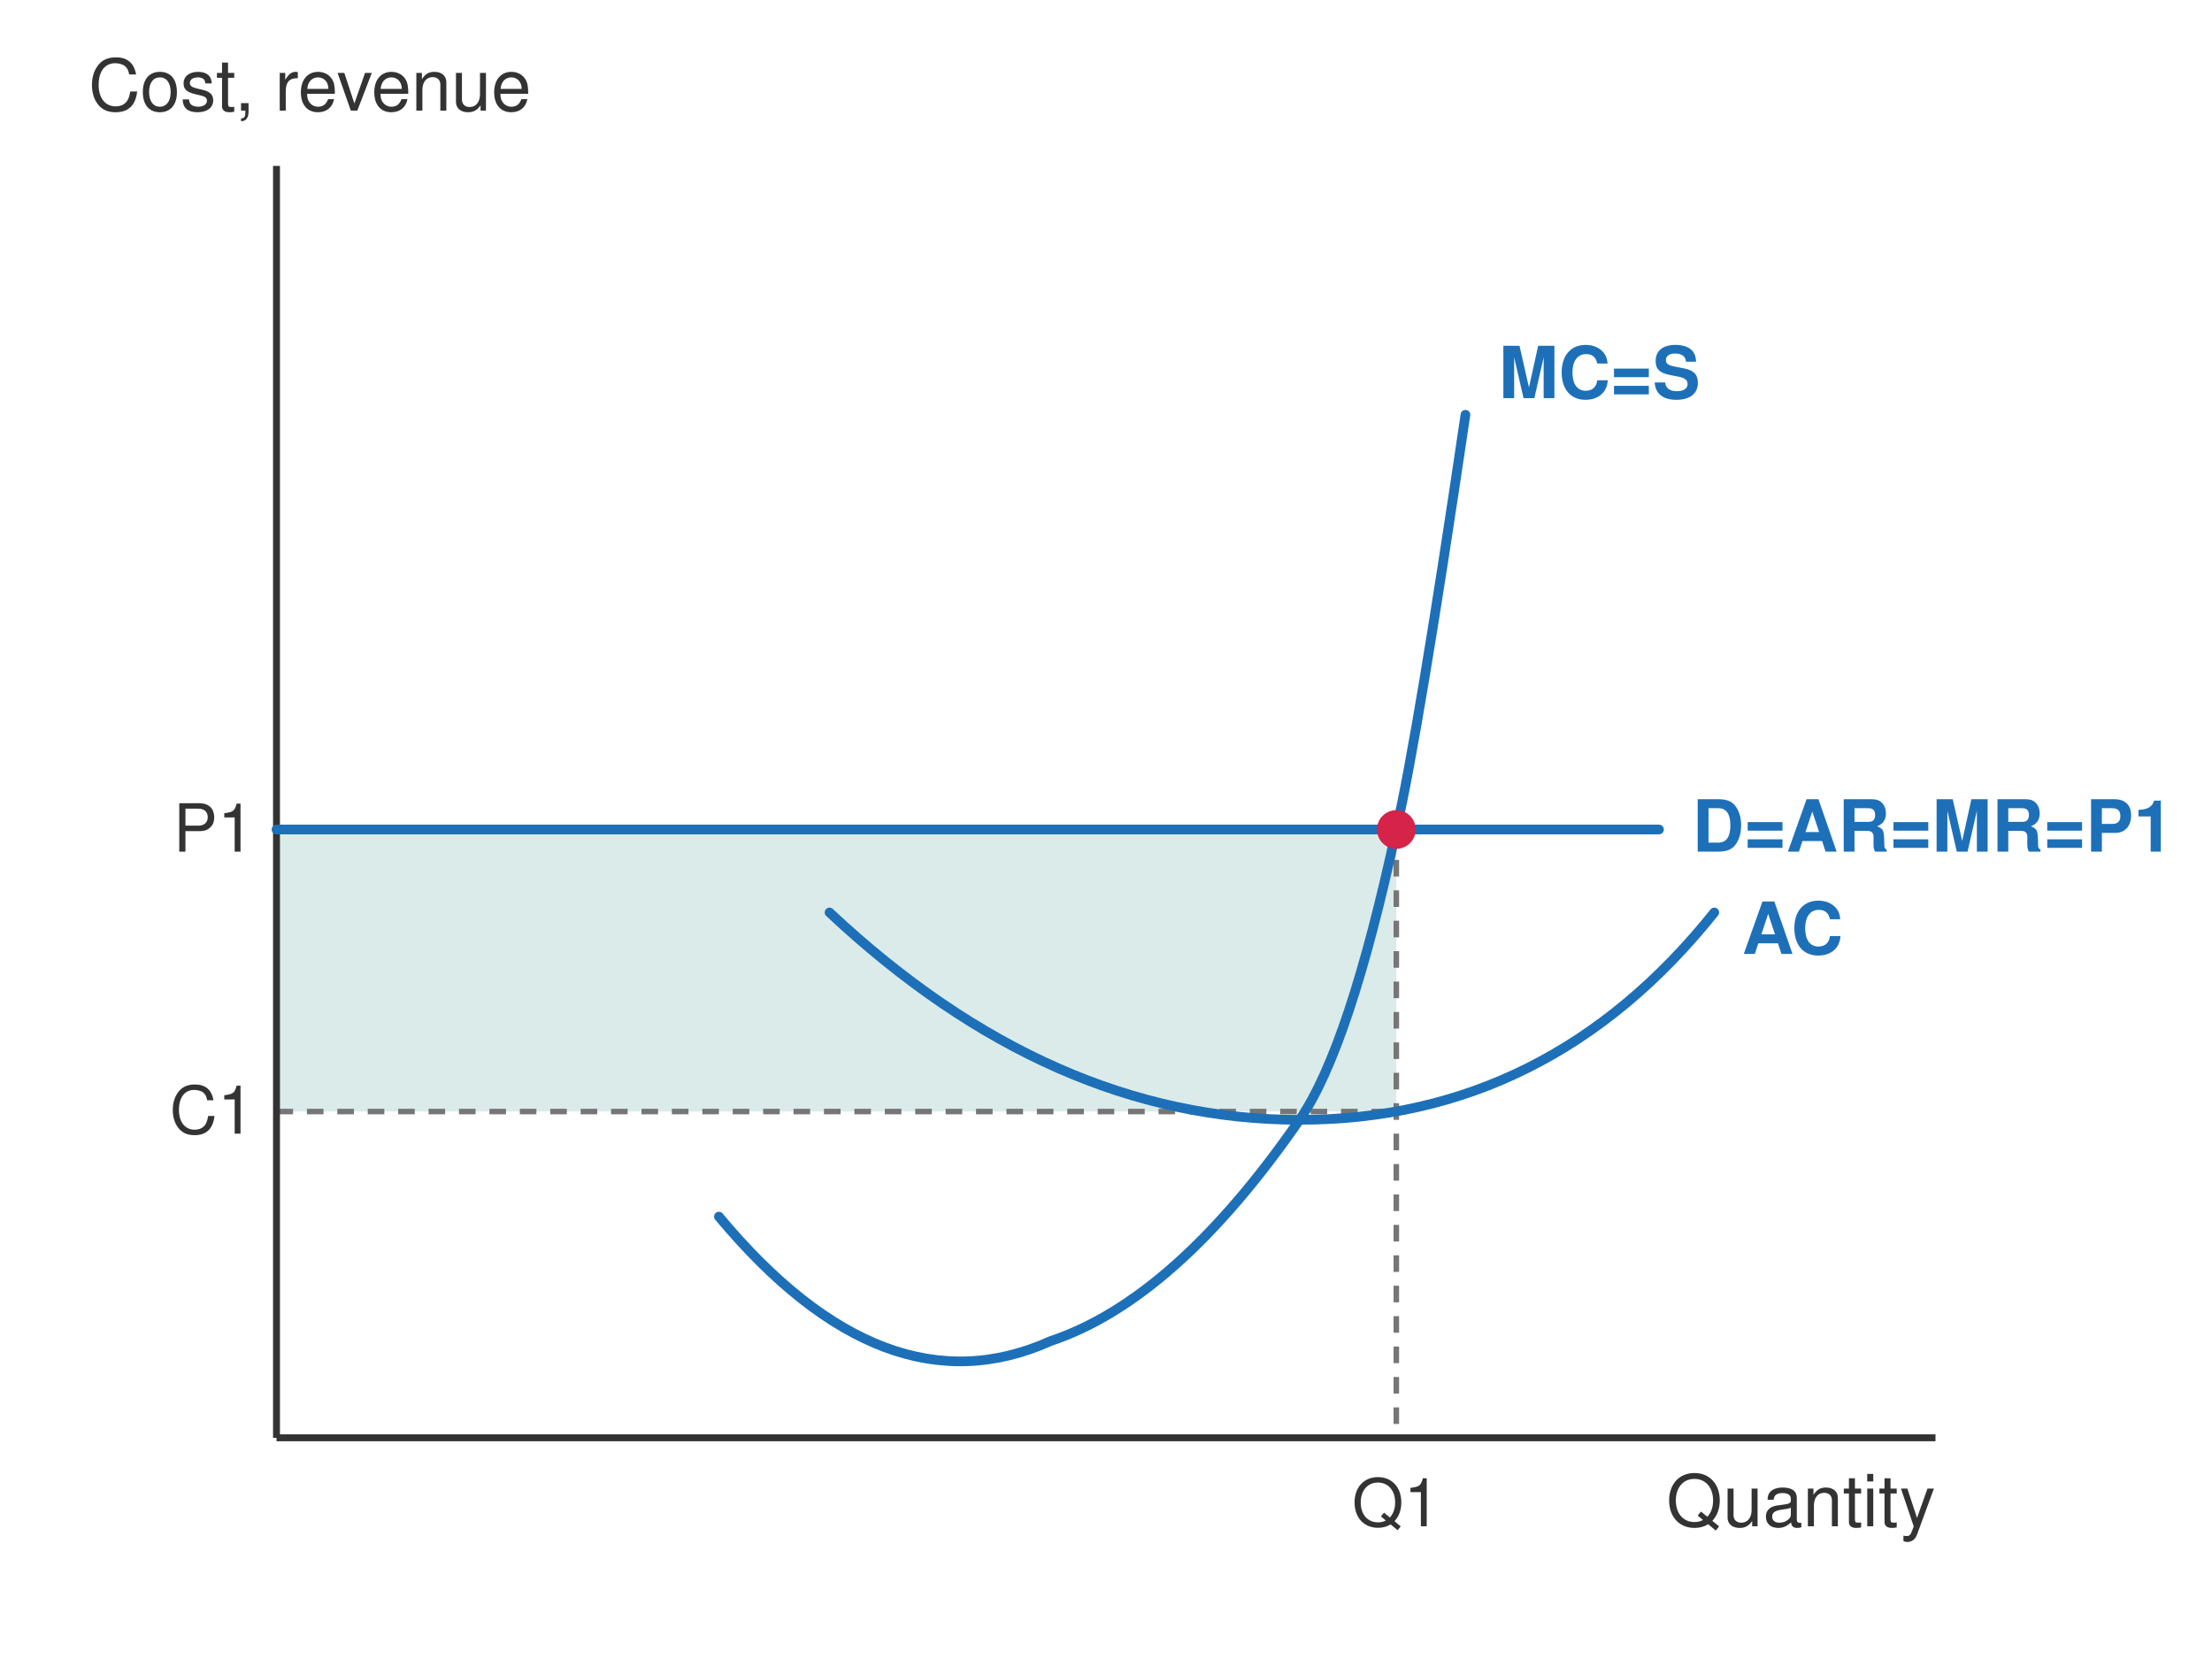
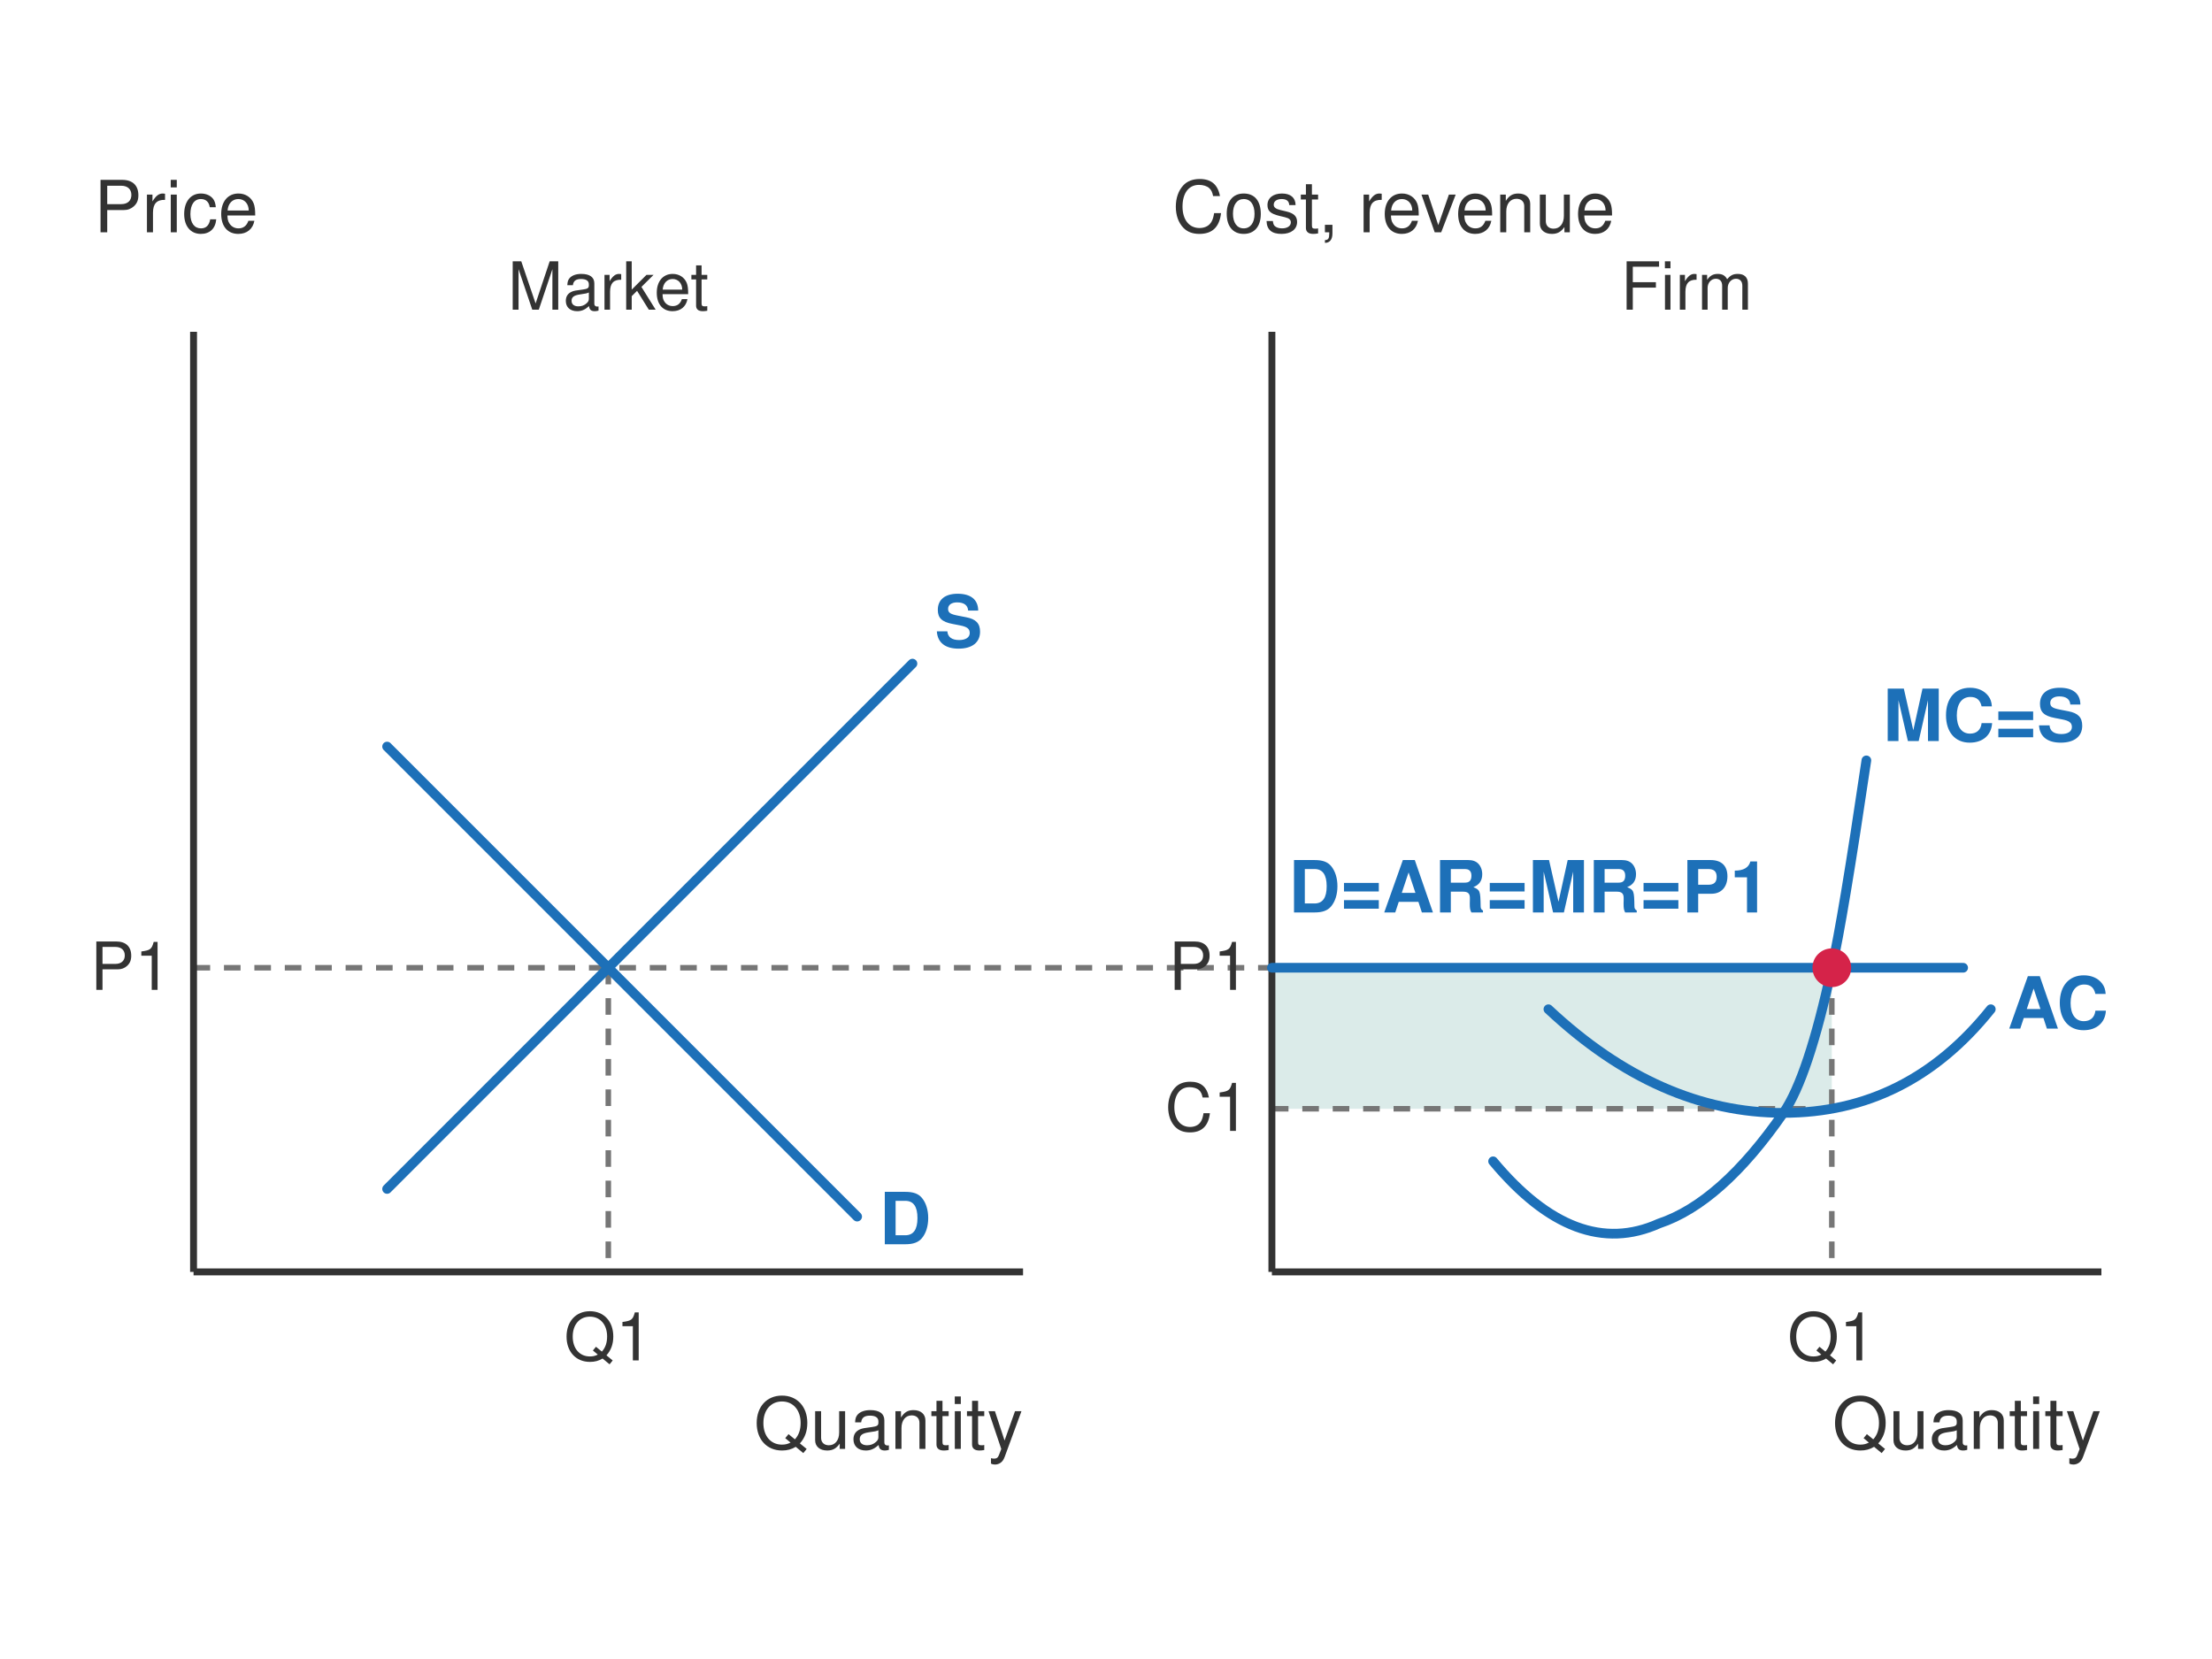
<svg xmlns="http://www.w3.org/2000/svg" viewBox="0 0 800 600" role="img" aria-labelledby="t d" font-family="Helvetica Neue, Helvetica, Arial, sans-serif">
-   <rect x="100" y="300" width="405" height="102" fill="#0f7b6c" fill-opacity="0.15" />
-   <line x1="100" y1="402" x2="505" y2="402" stroke="#767676" stroke-width="2" stroke-dasharray="6 5" />
-   <line x1="505" y1="300" x2="505" y2="520" stroke="#767676" stroke-width="2" stroke-dasharray="6 5" />
-   <line x1="100" y1="60" x2="100" y2="520" stroke="#333333" stroke-width="2.5" />
-   <line x1="100" y1="520" x2="700" y2="520" stroke="#333333" stroke-width="2.5" />
-   <text x="32" y="40" font-size="26" fill="#333333">Cost, revenue</text>
-   <text x="700" y="552" font-size="26" fill="#333333" text-anchor="end">Quantity</text>
-   <line x1="100" y1="300" x2="600" y2="300" stroke="#1d70b8" stroke-width="3.5" stroke-linecap="round" />
-   <path d="M 260,440 Q 320,512 380,485 Q 425,470 470,405 Q 488,379 505,300 Q 513,265 530,150" fill="none" stroke="#1d70b8" stroke-width="3.5" stroke-linecap="round" />
-   <path d="M 300,330 Q 380,405 470,405 Q 560,405 620,330" fill="none" stroke="#1d70b8" stroke-width="3.5" stroke-linecap="round" />
-   <circle cx="505" cy="300" r="7" fill="#d52349" />
-   <text x="542" y="144" font-size="26" font-weight="700" fill="#1d70b8">MC=S</text>
-   <text x="630" y="345" font-size="26" font-weight="700" fill="#1d70b8">AC</text>
-   <text x="612" y="308" font-size="26" font-weight="700" fill="#1d70b8">D=AR=MR=P1</text>
-   <text x="92" y="308" font-size="24" fill="#333333" text-anchor="end">P1</text>
-   <text x="92" y="410" font-size="24" fill="#333333" text-anchor="end">C1</text>
-   <text x="505" y="552" font-size="24" fill="#333333" text-anchor="middle">Q1</text>
+   <rect x="460" y="350" width="202.5" height="51" fill="#0f7b6c" fill-opacity="0.15" />
+   <line x1="70" y1="350" x2="460" y2="350" stroke="#767676" stroke-width="2" stroke-dasharray="6 5" />
+   <line x1="220" y1="350" x2="220" y2="460" stroke="#767676" stroke-width="2" stroke-dasharray="6 5" />
+   <line x1="460" y1="401" x2="662.5" y2="401" stroke="#767676" stroke-width="2" stroke-dasharray="6 5" />
+   <line x1="662.5" y1="350" x2="662.5" y2="460" stroke="#767676" stroke-width="2" stroke-dasharray="6 5" />
+   <line x1="70" y1="120" x2="70" y2="460" stroke="#333333" stroke-width="2.5" />
+   <line x1="70" y1="460" x2="370" y2="460" stroke="#333333" stroke-width="2.5" />
+   <text x="34" y="84" font-size="26" fill="#333333">Price</text>
+   <text x="370" y="524" font-size="26" fill="#333333" text-anchor="end">Quantity</text>
+   <line x1="460" y1="120" x2="460" y2="460" stroke="#333333" stroke-width="2.5" />
+   <line x1="460" y1="460" x2="760" y2="460" stroke="#333333" stroke-width="2.5" />
+   <text x="424" y="84" font-size="26" fill="#333333">Cost, revenue</text>
+   <text x="760" y="524" font-size="26" fill="#333333" text-anchor="end">Quantity</text>
+   <text x="220" y="112" font-size="24" fill="#333333" text-anchor="middle">Market</text>
+   <text x="610" y="112" font-size="24" fill="#333333" text-anchor="middle">Firm</text>
+   <line x1="140" y1="430" x2="330" y2="240" stroke="#1d70b8" stroke-width="3.5" stroke-linecap="round" />
+   <line x1="140" y1="270" x2="310" y2="440" stroke="#1d70b8" stroke-width="3.5" stroke-linecap="round" />
+   <line x1="460" y1="350" x2="710" y2="350" stroke="#1d70b8" stroke-width="3.5" stroke-linecap="round" />
+   <path d="M 540,420 Q 570,456 600,442.5 Q 622.5,435 645,402.5 Q 654,389.5 662.5,350 Q 666.5,332.5 675,275" fill="none" stroke="#1d70b8" stroke-width="3.5" stroke-linecap="round" />
+   <path d="M 560,365 Q 600,402.5 645,402.5 Q 690,402.5 720,365" fill="none" stroke="#1d70b8" stroke-width="3.5" stroke-linecap="round" />
+   <circle cx="662.5" cy="350" r="7" fill="#d52349" />
+   <text x="338" y="234" font-size="26" font-weight="700" fill="#1d70b8">S</text>
+   <text x="318" y="450" font-size="26" font-weight="700" fill="#1d70b8">D</text>
+   <text x="62" y="358" font-size="24" fill="#333333" text-anchor="end">P1</text>
+   <text x="220" y="492" font-size="24" fill="#333333" text-anchor="middle">Q1</text>
+   <text x="466" y="330" font-size="26" font-weight="700" fill="#1d70b8">D=AR=MR=P1</text>
+   <text x="681" y="268" font-size="26" font-weight="700" fill="#1d70b8">MC=S</text>
+   <text x="726" y="372" font-size="26" font-weight="700" fill="#1d70b8">AC</text>
+   <text x="452" y="358" font-size="24" fill="#333333" text-anchor="end">P1</text>
+   <text x="452" y="409" font-size="24" fill="#333333" text-anchor="end">C1</text>
+   <text x="662.5" y="492" font-size="24" fill="#333333" text-anchor="middle">Q1</text>
</svg>
